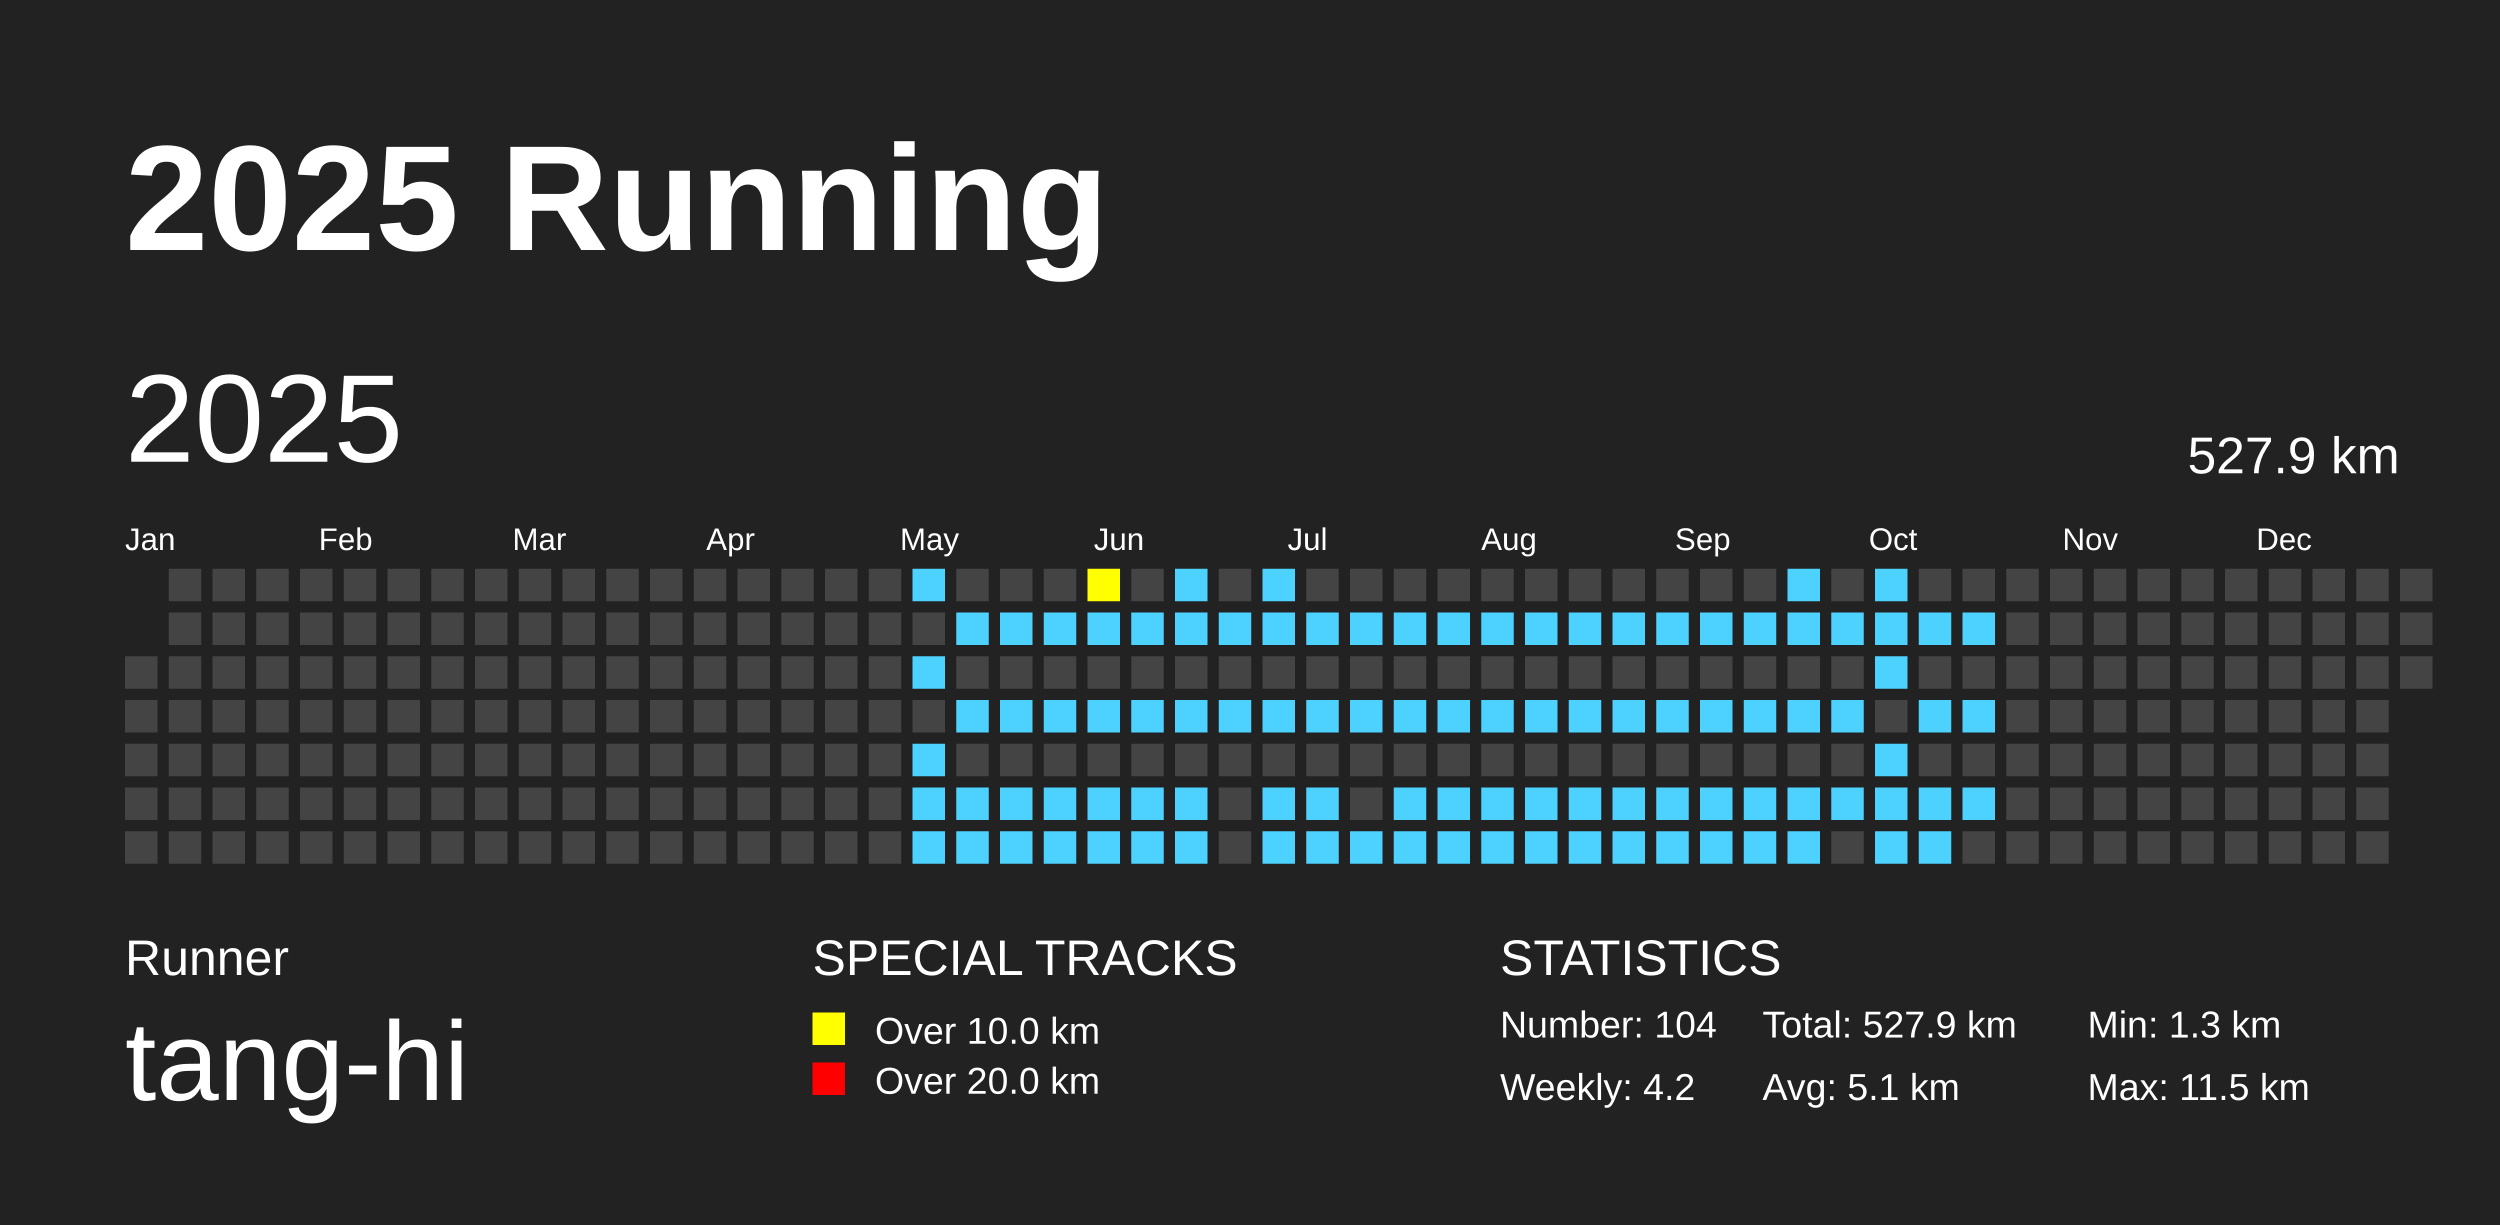
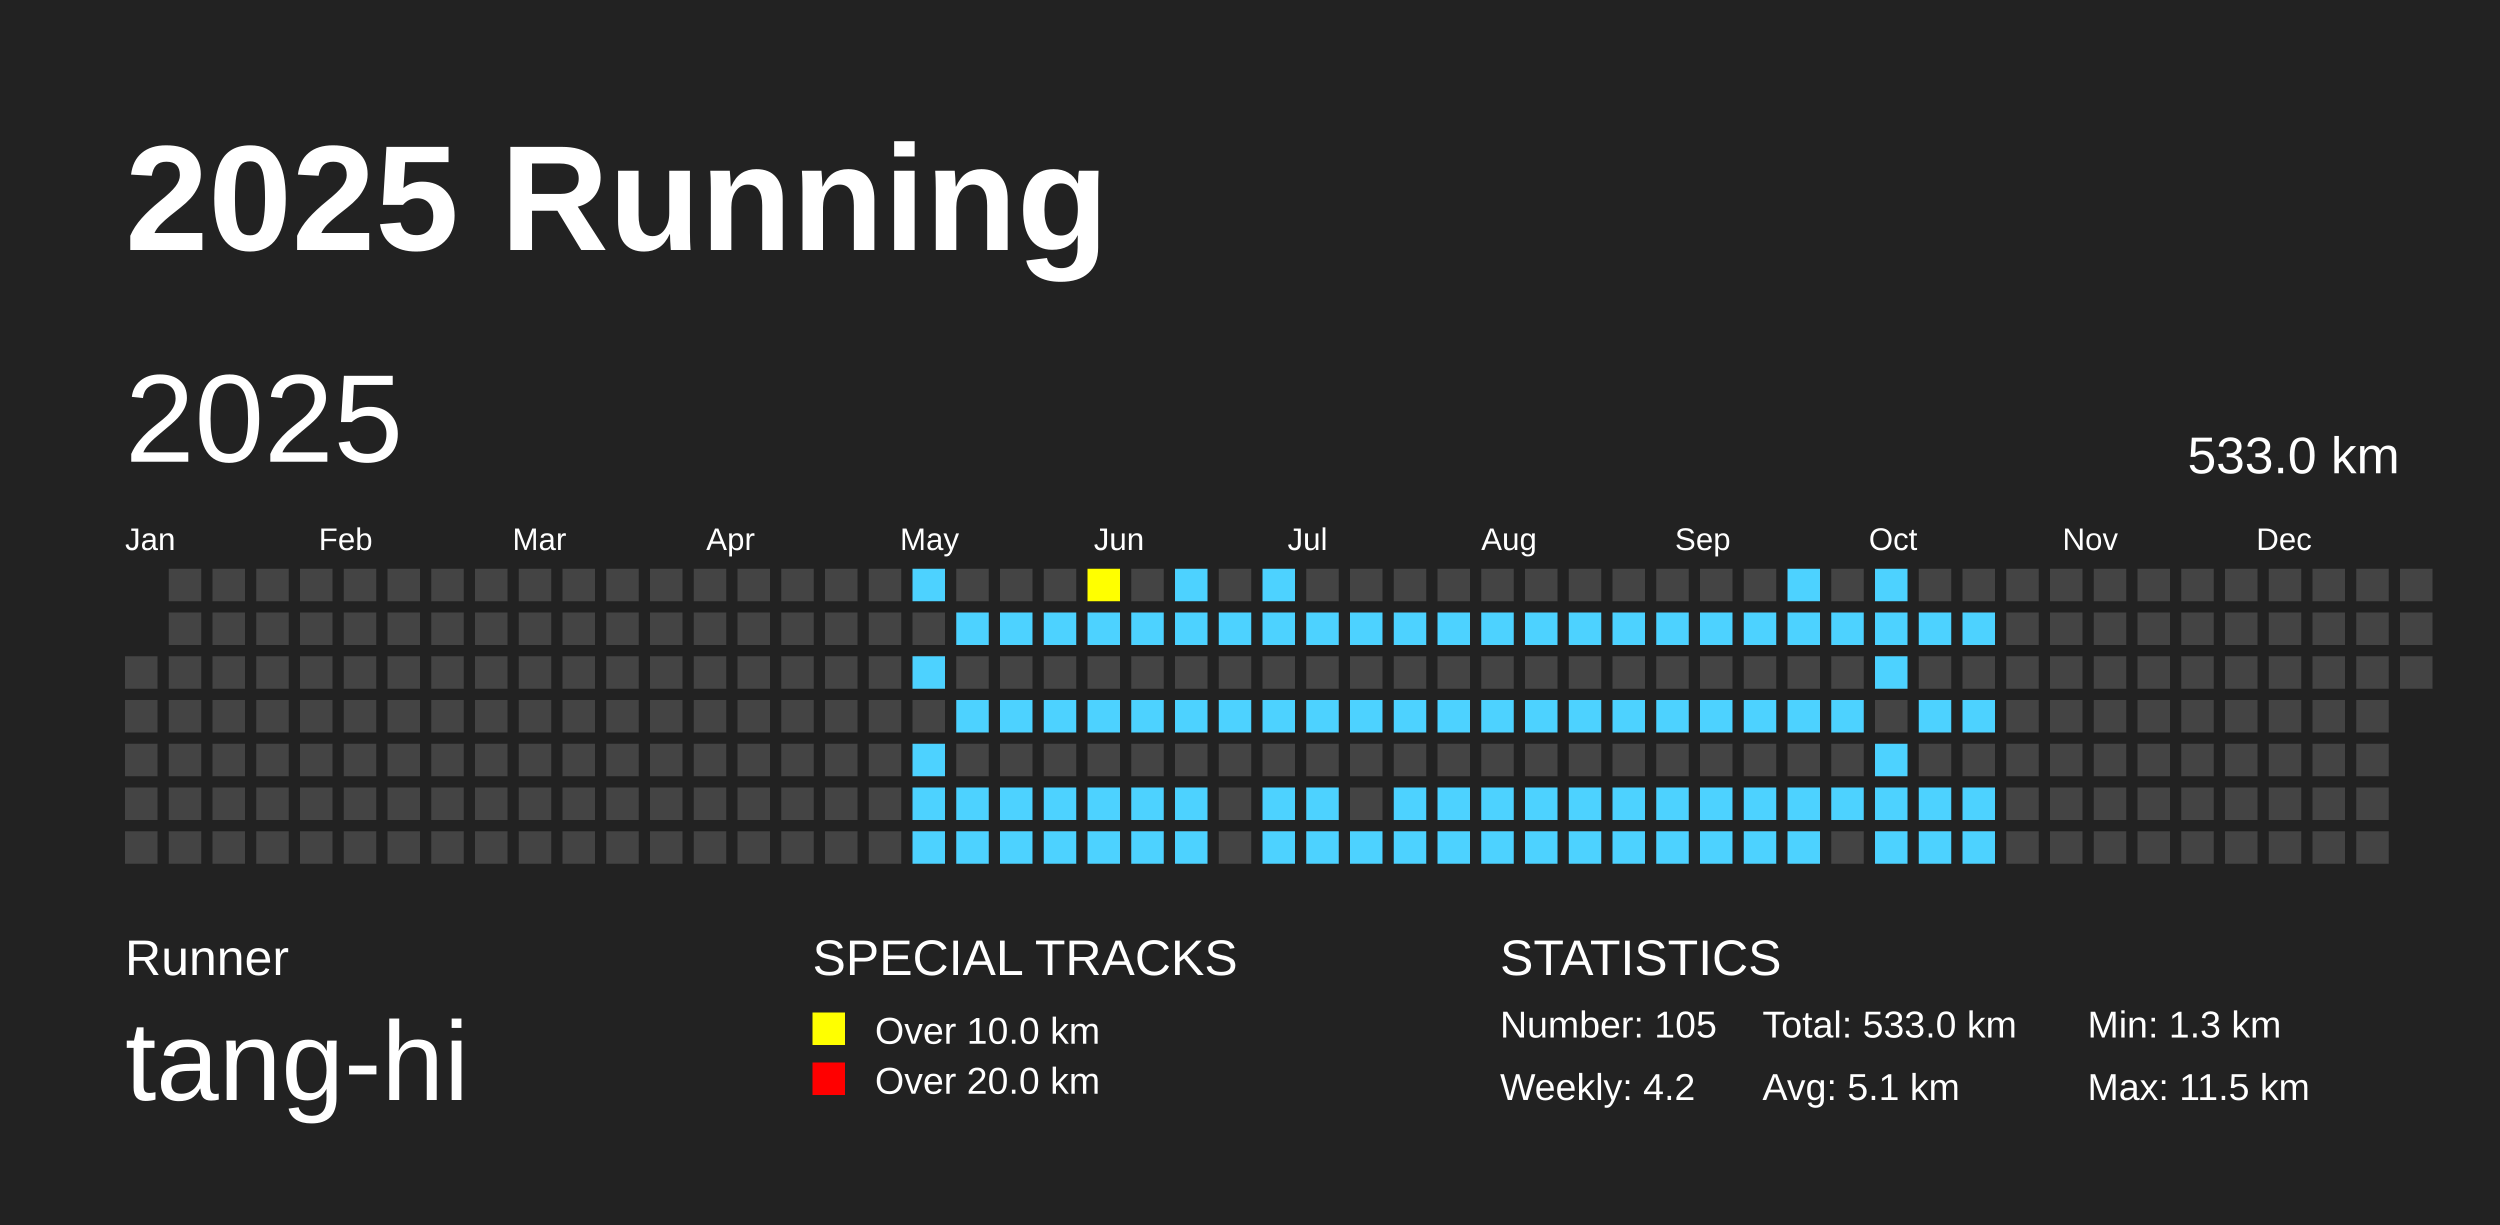
<svg xmlns="http://www.w3.org/2000/svg" baseProfile="full" height="98mm" version="1.1" viewBox="0,0,200,98" width="200mm">
  <defs />
  <rect fill="#222222" height="98" width="200" x="0" y="0" />
  <text fill="#FFFFFF" style="font-size:12px; font-family:Arial; font-weight:bold;" x="10" y="20">2025 Running</text>
  <text fill="#FFFFFF" style="font-size:4px; font-family:Arial" x="10" y="78">Runner</text>
  <text fill="#FFFFFF" style="font-size:9px; font-family:Arial" x="10" y="88">tang-hi</text>
  <text fill="#FFFFFF" style="font-size:4px; font-family:Arial" x="65" y="78">SPECIAL TRACKS</text>
  <rect fill="yellow" height="2.6" width="2.6" x="65" y="81" />
  <text fill="#FFFFFF" style="font-size:3px; font-family:Arial" x="70" y="83.5">Over 10.0 km</text>
  <rect fill="red" height="2.6" width="2.6" x="65" y="85" />
  <text fill="#FFFFFF" style="font-size:3px; font-family:Arial" x="70" y="87.5">Over 20.0 km</text>
  <text fill="#FFFFFF" style="font-size:4px; font-family:Arial" x="120" y="78">STATISTICS</text>
-   <text fill="#FFFFFF" style="font-size:3px; font-family:Arial" x="120" y="83">Number: 104</text>
+   <text fill="#FFFFFF" style="font-size:3px; font-family:Arial" x="120" y="83">Number: 105</text>
  <text fill="#FFFFFF" style="font-size:3px; font-family:Arial" x="120" y="88">Weekly: 4.2</text>
-   <text fill="#FFFFFF" style="font-size:3px; font-family:Arial" x="141" y="83">Total: 527.9 km</text>
+   <text fill="#FFFFFF" style="font-size:3px; font-family:Arial" x="141" y="83">Total: 533.0 km</text>
  <text fill="#FFFFFF" style="font-size:3px; font-family:Arial" x="141" y="88">Avg: 5.1 km</text>
  <text fill="#FFFFFF" style="font-size:3px; font-family:Arial" x="167" y="83">Min: 1.3 km</text>
  <text fill="#FFFFFF" style="font-size:3px; font-family:Arial" x="167" y="88">Max: 11.5 km</text>
  <text dominant-baseline="hanging" fill="#FFFFFF" style="font-size:10.0px; font-family:Arial;" x="10" y="30">2025</text>
-   <text dominant-baseline="hanging" fill="#FFFFFF" style="font-size:4.125px; font-family:Arial;" x="175" y="35">527.9 km</text>
+   <text dominant-baseline="hanging" fill="#FFFFFF" style="font-size:4.125px; font-family:Arial;" x="175" y="35">533.0 km</text>
  <text fill="#FFFFFF" style="font-size:2.5px; font-family:Arial" x="10.0" y="44">Jan</text>
  <text fill="#FFFFFF" style="font-size:2.5px; font-family:Arial" x="25.5" y="44">Feb</text>
  <text fill="#FFFFFF" style="font-size:2.5px; font-family:Arial" x="41.0" y="44">Mar</text>
  <text fill="#FFFFFF" style="font-size:2.5px; font-family:Arial" x="56.5" y="44">Apr</text>
  <text fill="#FFFFFF" style="font-size:2.5px; font-family:Arial" x="72.0" y="44">May</text>
  <text fill="#FFFFFF" style="font-size:2.5px; font-family:Arial" x="87.5" y="44">Jun</text>
  <text fill="#FFFFFF" style="font-size:2.5px; font-family:Arial" x="103.0" y="44">Jul</text>
  <text fill="#FFFFFF" style="font-size:2.5px; font-family:Arial" x="118.5" y="44">Aug</text>
  <text fill="#FFFFFF" style="font-size:2.5px; font-family:Arial" x="134.0" y="44">Sep</text>
  <text fill="#FFFFFF" style="font-size:2.5px; font-family:Arial" x="149.5" y="44">Oct</text>
  <text fill="#FFFFFF" style="font-size:2.5px; font-family:Arial" x="165.0" y="44">Nov</text>
  <text fill="#FFFFFF" style="font-size:2.5px; font-family:Arial" x="180.5" y="44">Dec</text>
  <rect fill="#444444" height="2.6" width="2.6" x="10.0" y="52.5" />
  <rect fill="#444444" height="2.6" width="2.6" x="10.0" y="56.0" />
  <rect fill="#444444" height="2.6" width="2.6" x="10.0" y="59.5" />
  <rect fill="#444444" height="2.6" width="2.6" x="10.0" y="63.0" />
  <rect fill="#444444" height="2.6" width="2.6" x="10.0" y="66.5" />
  <rect fill="#444444" height="2.6" width="2.6" x="13.5" y="45.5" />
  <rect fill="#444444" height="2.6" width="2.6" x="13.5" y="49.0" />
  <rect fill="#444444" height="2.6" width="2.6" x="13.5" y="52.5" />
  <rect fill="#444444" height="2.6" width="2.6" x="13.5" y="56.0" />
  <rect fill="#444444" height="2.6" width="2.6" x="13.5" y="59.5" />
  <rect fill="#444444" height="2.6" width="2.6" x="13.5" y="63.0" />
  <rect fill="#444444" height="2.6" width="2.6" x="13.5" y="66.5" />
  <rect fill="#444444" height="2.6" width="2.6" x="17.0" y="45.5" />
  <rect fill="#444444" height="2.6" width="2.6" x="17.0" y="49.0" />
  <rect fill="#444444" height="2.6" width="2.6" x="17.0" y="52.5" />
  <rect fill="#444444" height="2.6" width="2.6" x="17.0" y="56.0" />
  <rect fill="#444444" height="2.6" width="2.6" x="17.0" y="59.5" />
  <rect fill="#444444" height="2.6" width="2.6" x="17.0" y="63.0" />
  <rect fill="#444444" height="2.6" width="2.6" x="17.0" y="66.5" />
  <rect fill="#444444" height="2.6" width="2.6" x="20.5" y="45.5" />
  <rect fill="#444444" height="2.6" width="2.6" x="20.5" y="49.0" />
  <rect fill="#444444" height="2.6" width="2.6" x="20.5" y="52.5" />
  <rect fill="#444444" height="2.6" width="2.6" x="20.5" y="56.0" />
  <rect fill="#444444" height="2.6" width="2.6" x="20.5" y="59.5" />
  <rect fill="#444444" height="2.6" width="2.6" x="20.5" y="63.0" />
  <rect fill="#444444" height="2.6" width="2.6" x="20.5" y="66.5" />
  <rect fill="#444444" height="2.6" width="2.6" x="24.0" y="45.5" />
  <rect fill="#444444" height="2.6" width="2.6" x="24.0" y="49.0" />
  <rect fill="#444444" height="2.6" width="2.6" x="24.0" y="52.5" />
  <rect fill="#444444" height="2.6" width="2.6" x="24.0" y="56.0" />
  <rect fill="#444444" height="2.6" width="2.6" x="24.0" y="59.5" />
  <rect fill="#444444" height="2.6" width="2.6" x="24.0" y="63.0" />
  <rect fill="#444444" height="2.6" width="2.6" x="24.0" y="66.5" />
  <rect fill="#444444" height="2.6" width="2.6" x="27.5" y="45.5" />
  <rect fill="#444444" height="2.6" width="2.6" x="27.5" y="49.0" />
  <rect fill="#444444" height="2.6" width="2.6" x="27.5" y="52.5" />
  <rect fill="#444444" height="2.6" width="2.6" x="27.5" y="56.0" />
  <rect fill="#444444" height="2.6" width="2.6" x="27.5" y="59.5" />
  <rect fill="#444444" height="2.6" width="2.6" x="27.5" y="63.0" />
  <rect fill="#444444" height="2.6" width="2.6" x="27.5" y="66.5" />
  <rect fill="#444444" height="2.6" width="2.6" x="31.0" y="45.5" />
  <rect fill="#444444" height="2.6" width="2.6" x="31.0" y="49.0" />
  <rect fill="#444444" height="2.6" width="2.6" x="31.0" y="52.5" />
  <rect fill="#444444" height="2.6" width="2.6" x="31.0" y="56.0" />
  <rect fill="#444444" height="2.6" width="2.6" x="31.0" y="59.5" />
  <rect fill="#444444" height="2.6" width="2.6" x="31.0" y="63.0" />
  <rect fill="#444444" height="2.6" width="2.6" x="31.0" y="66.5" />
  <rect fill="#444444" height="2.6" width="2.6" x="34.5" y="45.5" />
  <rect fill="#444444" height="2.6" width="2.6" x="34.5" y="49.0" />
  <rect fill="#444444" height="2.6" width="2.6" x="34.5" y="52.5" />
  <rect fill="#444444" height="2.6" width="2.6" x="34.5" y="56.0" />
  <rect fill="#444444" height="2.6" width="2.6" x="34.5" y="59.5" />
  <rect fill="#444444" height="2.6" width="2.6" x="34.5" y="63.0" />
  <rect fill="#444444" height="2.6" width="2.6" x="34.5" y="66.5" />
  <rect fill="#444444" height="2.6" width="2.6" x="38.0" y="45.5" />
  <rect fill="#444444" height="2.6" width="2.6" x="38.0" y="49.0" />
  <rect fill="#444444" height="2.6" width="2.6" x="38.0" y="52.5" />
  <rect fill="#444444" height="2.6" width="2.6" x="38.0" y="56.0" />
  <rect fill="#444444" height="2.6" width="2.6" x="38.0" y="59.5" />
  <rect fill="#444444" height="2.6" width="2.6" x="38.0" y="63.0" />
  <rect fill="#444444" height="2.6" width="2.6" x="38.0" y="66.5" />
  <rect fill="#444444" height="2.6" width="2.6" x="41.5" y="45.5" />
  <rect fill="#444444" height="2.6" width="2.6" x="41.5" y="49.0" />
  <rect fill="#444444" height="2.6" width="2.6" x="41.5" y="52.5" />
  <rect fill="#444444" height="2.6" width="2.6" x="41.5" y="56.0" />
  <rect fill="#444444" height="2.6" width="2.6" x="41.5" y="59.5" />
  <rect fill="#444444" height="2.6" width="2.6" x="41.5" y="63.0" />
  <rect fill="#444444" height="2.6" width="2.6" x="41.5" y="66.5" />
  <rect fill="#444444" height="2.6" width="2.6" x="45.0" y="45.5" />
  <rect fill="#444444" height="2.6" width="2.6" x="45.0" y="49.0" />
  <rect fill="#444444" height="2.6" width="2.6" x="45.0" y="52.5" />
  <rect fill="#444444" height="2.6" width="2.6" x="45.0" y="56.0" />
  <rect fill="#444444" height="2.6" width="2.6" x="45.0" y="59.5" />
  <rect fill="#444444" height="2.6" width="2.6" x="45.0" y="63.0" />
  <rect fill="#444444" height="2.6" width="2.6" x="45.0" y="66.5" />
  <rect fill="#444444" height="2.6" width="2.6" x="48.5" y="45.5" />
  <rect fill="#444444" height="2.6" width="2.6" x="48.5" y="49.0" />
  <rect fill="#444444" height="2.6" width="2.6" x="48.5" y="52.5" />
  <rect fill="#444444" height="2.6" width="2.6" x="48.5" y="56.0" />
  <rect fill="#444444" height="2.6" width="2.6" x="48.5" y="59.5" />
  <rect fill="#444444" height="2.6" width="2.6" x="48.5" y="63.0" />
  <rect fill="#444444" height="2.6" width="2.6" x="48.5" y="66.5" />
  <rect fill="#444444" height="2.6" width="2.6" x="52.0" y="45.5" />
  <rect fill="#444444" height="2.6" width="2.6" x="52.0" y="49.0" />
  <rect fill="#444444" height="2.6" width="2.6" x="52.0" y="52.5" />
  <rect fill="#444444" height="2.6" width="2.6" x="52.0" y="56.0" />
  <rect fill="#444444" height="2.6" width="2.6" x="52.0" y="59.5" />
  <rect fill="#444444" height="2.6" width="2.6" x="52.0" y="63.0" />
  <rect fill="#444444" height="2.6" width="2.6" x="52.0" y="66.5" />
  <rect fill="#444444" height="2.6" width="2.6" x="55.5" y="45.5" />
  <rect fill="#444444" height="2.6" width="2.6" x="55.5" y="49.0" />
  <rect fill="#444444" height="2.6" width="2.6" x="55.5" y="52.5" />
  <rect fill="#444444" height="2.6" width="2.6" x="55.5" y="56.0" />
  <rect fill="#444444" height="2.6" width="2.6" x="55.5" y="59.5" />
  <rect fill="#444444" height="2.6" width="2.6" x="55.5" y="63.0" />
  <rect fill="#444444" height="2.6" width="2.6" x="55.5" y="66.5" />
  <rect fill="#444444" height="2.6" width="2.6" x="59.0" y="45.5" />
  <rect fill="#444444" height="2.6" width="2.6" x="59.0" y="49.0" />
  <rect fill="#444444" height="2.6" width="2.6" x="59.0" y="52.5" />
  <rect fill="#444444" height="2.6" width="2.6" x="59.0" y="56.0" />
  <rect fill="#444444" height="2.6" width="2.6" x="59.0" y="59.5" />
  <rect fill="#444444" height="2.6" width="2.6" x="59.0" y="63.0" />
  <rect fill="#444444" height="2.6" width="2.6" x="59.0" y="66.5" />
  <rect fill="#444444" height="2.6" width="2.6" x="62.5" y="45.5" />
  <rect fill="#444444" height="2.6" width="2.6" x="62.5" y="49.0" />
  <rect fill="#444444" height="2.6" width="2.6" x="62.5" y="52.5" />
  <rect fill="#444444" height="2.6" width="2.6" x="62.5" y="56.0" />
  <rect fill="#444444" height="2.6" width="2.6" x="62.5" y="59.5" />
  <rect fill="#444444" height="2.6" width="2.6" x="62.5" y="63.0" />
  <rect fill="#444444" height="2.6" width="2.6" x="62.5" y="66.5" />
  <rect fill="#444444" height="2.6" width="2.6" x="66.0" y="45.5" />
  <rect fill="#444444" height="2.6" width="2.6" x="66.0" y="49.0" />
  <rect fill="#444444" height="2.6" width="2.6" x="66.0" y="52.5" />
  <rect fill="#444444" height="2.6" width="2.6" x="66.0" y="56.0" />
  <rect fill="#444444" height="2.6" width="2.6" x="66.0" y="59.5" />
  <rect fill="#444444" height="2.6" width="2.6" x="66.0" y="63.0" />
  <rect fill="#444444" height="2.6" width="2.6" x="66.0" y="66.5" />
  <rect fill="#444444" height="2.6" width="2.6" x="69.5" y="45.5" />
  <rect fill="#444444" height="2.6" width="2.6" x="69.5" y="49.0" />
  <rect fill="#444444" height="2.6" width="2.6" x="69.5" y="52.5" />
  <rect fill="#444444" height="2.6" width="2.6" x="69.5" y="56.0" />
  <rect fill="#444444" height="2.6" width="2.6" x="69.5" y="59.5" />
  <rect fill="#444444" height="2.6" width="2.6" x="69.5" y="63.0" />
  <rect fill="#444444" height="2.6" width="2.6" x="69.5" y="66.5" />
  <rect fill="#4DD2FF" height="2.6" width="2.6" x="73.0" y="45.5" />
  <rect fill="#444444" height="2.6" width="2.6" x="73.0" y="49.0" />
  <rect fill="#4DD2FF" height="2.6" width="2.6" x="73.0" y="52.5" />
  <rect fill="#444444" height="2.6" width="2.6" x="73.0" y="56.0" />
  <rect fill="#4DD2FF" height="2.6" width="2.6" x="73.0" y="59.5" />
  <rect fill="#4DD2FF" height="2.6" width="2.6" x="73.0" y="63.0" />
  <rect fill="#4DD2FF" height="2.6" width="2.6" x="73.0" y="66.5" />
  <rect fill="#444444" height="2.6" width="2.6" x="76.5" y="45.5" />
  <rect fill="#4DD2FF" height="2.6" width="2.6" x="76.5" y="49.0" />
  <rect fill="#444444" height="2.6" width="2.6" x="76.5" y="52.5" />
  <rect fill="#4DD2FF" height="2.6" width="2.6" x="76.5" y="56.0" />
  <rect fill="#444444" height="2.6" width="2.6" x="76.5" y="59.5" />
  <rect fill="#4DD2FF" height="2.6" width="2.6" x="76.5" y="63.0" />
  <rect fill="#4DD2FF" height="2.6" width="2.6" x="76.5" y="66.5" />
  <rect fill="#444444" height="2.6" width="2.6" x="80.0" y="45.5" />
  <rect fill="#4DD2FF" height="2.6" width="2.6" x="80.0" y="49.0" />
  <rect fill="#444444" height="2.6" width="2.6" x="80.0" y="52.5" />
  <rect fill="#4DD2FF" height="2.6" width="2.6" x="80.0" y="56.0" />
  <rect fill="#444444" height="2.6" width="2.6" x="80.0" y="59.5" />
  <rect fill="#4DD2FF" height="2.6" width="2.6" x="80.0" y="63.0" />
  <rect fill="#4DD2FF" height="2.6" width="2.6" x="80.0" y="66.5" />
  <rect fill="#444444" height="2.6" width="2.6" x="83.5" y="45.5" />
  <rect fill="#4DD2FF" height="2.6" width="2.6" x="83.5" y="49.0" />
  <rect fill="#444444" height="2.6" width="2.6" x="83.5" y="52.5" />
  <rect fill="#4DD2FF" height="2.6" width="2.6" x="83.5" y="56.0" />
  <rect fill="#444444" height="2.6" width="2.6" x="83.5" y="59.5" />
  <rect fill="#4DD2FF" height="2.6" width="2.6" x="83.5" y="63.0" />
  <rect fill="#4DD2FF" height="2.6" width="2.6" x="83.5" y="66.5" />
  <rect fill="yellow" height="2.6" width="2.6" x="87.0" y="45.5" />
  <rect fill="#4DD2FF" height="2.6" width="2.6" x="87.0" y="49.0" />
  <rect fill="#444444" height="2.6" width="2.6" x="87.0" y="52.5" />
  <rect fill="#4DD2FF" height="2.6" width="2.6" x="87.0" y="56.0" />
  <rect fill="#444444" height="2.6" width="2.6" x="87.0" y="59.5" />
  <rect fill="#4DD2FF" height="2.6" width="2.6" x="87.0" y="63.0" />
  <rect fill="#4DD2FF" height="2.6" width="2.6" x="87.0" y="66.5" />
  <rect fill="#444444" height="2.6" width="2.6" x="90.5" y="45.5" />
  <rect fill="#4DD2FF" height="2.6" width="2.6" x="90.5" y="49.0" />
  <rect fill="#444444" height="2.6" width="2.6" x="90.5" y="52.5" />
  <rect fill="#4DD2FF" height="2.6" width="2.6" x="90.5" y="56.0" />
  <rect fill="#444444" height="2.6" width="2.6" x="90.5" y="59.5" />
  <rect fill="#4DD2FF" height="2.6" width="2.6" x="90.5" y="63.0" />
  <rect fill="#4DD2FF" height="2.6" width="2.6" x="90.5" y="66.5" />
  <rect fill="#4DD2FF" height="2.6" width="2.6" x="94.0" y="45.5" />
  <rect fill="#4DD2FF" height="2.6" width="2.6" x="94.0" y="49.0" />
  <rect fill="#444444" height="2.6" width="2.6" x="94.0" y="52.5" />
  <rect fill="#4DD2FF" height="2.6" width="2.6" x="94.0" y="56.0" />
  <rect fill="#444444" height="2.6" width="2.6" x="94.0" y="59.5" />
  <rect fill="#4DD2FF" height="2.6" width="2.6" x="94.0" y="63.0" />
  <rect fill="#4DD2FF" height="2.6" width="2.6" x="94.0" y="66.5" />
  <rect fill="#444444" height="2.6" width="2.6" x="97.5" y="45.5" />
  <rect fill="#4DD2FF" height="2.6" width="2.6" x="97.5" y="49.0" />
  <rect fill="#444444" height="2.6" width="2.6" x="97.5" y="52.5" />
  <rect fill="#4DD2FF" height="2.6" width="2.6" x="97.5" y="56.0" />
  <rect fill="#444444" height="2.6" width="2.6" x="97.5" y="59.5" />
  <rect fill="#444444" height="2.6" width="2.6" x="97.5" y="63.0" />
  <rect fill="#444444" height="2.6" width="2.6" x="97.5" y="66.5" />
  <rect fill="#4DD2FF" height="2.6" width="2.6" x="101.0" y="45.5" />
  <rect fill="#4DD2FF" height="2.6" width="2.6" x="101.0" y="49.0" />
  <rect fill="#444444" height="2.6" width="2.6" x="101.0" y="52.5" />
  <rect fill="#4DD2FF" height="2.6" width="2.6" x="101.0" y="56.0" />
  <rect fill="#444444" height="2.6" width="2.6" x="101.0" y="59.5" />
  <rect fill="#4DD2FF" height="2.6" width="2.6" x="101.0" y="63.0" />
  <rect fill="#4DD2FF" height="2.6" width="2.6" x="101.0" y="66.5" />
  <rect fill="#444444" height="2.6" width="2.6" x="104.5" y="45.5" />
  <rect fill="#4DD2FF" height="2.6" width="2.6" x="104.5" y="49.0" />
  <rect fill="#444444" height="2.6" width="2.6" x="104.5" y="52.5" />
  <rect fill="#4DD2FF" height="2.6" width="2.6" x="104.5" y="56.0" />
  <rect fill="#444444" height="2.6" width="2.6" x="104.5" y="59.5" />
  <rect fill="#4DD2FF" height="2.6" width="2.6" x="104.5" y="63.0" />
  <rect fill="#4DD2FF" height="2.6" width="2.6" x="104.5" y="66.5" />
  <rect fill="#444444" height="2.6" width="2.6" x="108.0" y="45.5" />
  <rect fill="#4DD2FF" height="2.6" width="2.6" x="108.0" y="49.0" />
  <rect fill="#444444" height="2.6" width="2.6" x="108.0" y="52.5" />
  <rect fill="#4DD2FF" height="2.6" width="2.6" x="108.0" y="56.0" />
  <rect fill="#444444" height="2.6" width="2.6" x="108.0" y="59.5" />
  <rect fill="#444444" height="2.6" width="2.6" x="108.0" y="63.0" />
  <rect fill="#4DD2FF" height="2.6" width="2.6" x="108.0" y="66.5" />
  <rect fill="#444444" height="2.6" width="2.6" x="111.5" y="45.5" />
  <rect fill="#4DD2FF" height="2.6" width="2.6" x="111.5" y="49.0" />
  <rect fill="#444444" height="2.6" width="2.6" x="111.5" y="52.5" />
  <rect fill="#4DD2FF" height="2.6" width="2.6" x="111.5" y="56.0" />
  <rect fill="#444444" height="2.6" width="2.6" x="111.5" y="59.5" />
  <rect fill="#4DD2FF" height="2.6" width="2.6" x="111.5" y="63.0" />
  <rect fill="#4DD2FF" height="2.6" width="2.6" x="111.5" y="66.5" />
  <rect fill="#444444" height="2.6" width="2.6" x="115.0" y="45.5" />
  <rect fill="#4DD2FF" height="2.6" width="2.6" x="115.0" y="49.0" />
  <rect fill="#444444" height="2.6" width="2.6" x="115.0" y="52.5" />
  <rect fill="#4DD2FF" height="2.6" width="2.6" x="115.0" y="56.0" />
  <rect fill="#444444" height="2.6" width="2.6" x="115.0" y="59.5" />
  <rect fill="#4DD2FF" height="2.6" width="2.6" x="115.0" y="63.0" />
  <rect fill="#4DD2FF" height="2.6" width="2.6" x="115.0" y="66.5" />
  <rect fill="#444444" height="2.6" width="2.6" x="118.5" y="45.5" />
  <rect fill="#4DD2FF" height="2.6" width="2.6" x="118.5" y="49.0" />
  <rect fill="#444444" height="2.6" width="2.6" x="118.5" y="52.5" />
  <rect fill="#4DD2FF" height="2.6" width="2.6" x="118.5" y="56.0" />
  <rect fill="#444444" height="2.6" width="2.6" x="118.5" y="59.5" />
  <rect fill="#4DD2FF" height="2.6" width="2.6" x="118.5" y="63.0" />
  <rect fill="#4DD2FF" height="2.6" width="2.6" x="118.5" y="66.5" />
  <rect fill="#444444" height="2.6" width="2.6" x="122.0" y="45.5" />
  <rect fill="#4DD2FF" height="2.6" width="2.6" x="122.0" y="49.0" />
  <rect fill="#444444" height="2.6" width="2.6" x="122.0" y="52.5" />
  <rect fill="#4DD2FF" height="2.6" width="2.6" x="122.0" y="56.0" />
  <rect fill="#444444" height="2.6" width="2.6" x="122.0" y="59.5" />
  <rect fill="#4DD2FF" height="2.6" width="2.6" x="122.0" y="63.0" />
  <rect fill="#4DD2FF" height="2.6" width="2.6" x="122.0" y="66.5" />
  <rect fill="#444444" height="2.6" width="2.6" x="125.5" y="45.5" />
  <rect fill="#4DD2FF" height="2.6" width="2.6" x="125.5" y="49.0" />
  <rect fill="#444444" height="2.6" width="2.6" x="125.5" y="52.5" />
  <rect fill="#4DD2FF" height="2.6" width="2.6" x="125.5" y="56.0" />
  <rect fill="#444444" height="2.6" width="2.6" x="125.5" y="59.5" />
  <rect fill="#4DD2FF" height="2.6" width="2.6" x="125.5" y="63.0" />
  <rect fill="#4DD2FF" height="2.6" width="2.6" x="125.5" y="66.5" />
  <rect fill="#444444" height="2.6" width="2.6" x="129.0" y="45.5" />
  <rect fill="#4DD2FF" height="2.6" width="2.6" x="129.0" y="49.0" />
  <rect fill="#444444" height="2.6" width="2.6" x="129.0" y="52.5" />
  <rect fill="#4DD2FF" height="2.6" width="2.6" x="129.0" y="56.0" />
  <rect fill="#444444" height="2.6" width="2.6" x="129.0" y="59.5" />
  <rect fill="#4DD2FF" height="2.6" width="2.6" x="129.0" y="63.0" />
  <rect fill="#4DD2FF" height="2.6" width="2.6" x="129.0" y="66.5" />
  <rect fill="#444444" height="2.6" width="2.6" x="132.5" y="45.5" />
  <rect fill="#4DD2FF" height="2.6" width="2.6" x="132.5" y="49.0" />
  <rect fill="#444444" height="2.6" width="2.6" x="132.5" y="52.5" />
  <rect fill="#4DD2FF" height="2.6" width="2.6" x="132.5" y="56.0" />
  <rect fill="#444444" height="2.6" width="2.6" x="132.5" y="59.5" />
  <rect fill="#4DD2FF" height="2.6" width="2.6" x="132.5" y="63.0" />
  <rect fill="#4DD2FF" height="2.6" width="2.6" x="132.5" y="66.5" />
  <rect fill="#444444" height="2.6" width="2.6" x="136.0" y="45.5" />
  <rect fill="#4DD2FF" height="2.6" width="2.6" x="136.0" y="49.0" />
  <rect fill="#444444" height="2.6" width="2.6" x="136.0" y="52.5" />
  <rect fill="#4DD2FF" height="2.6" width="2.6" x="136.0" y="56.0" />
  <rect fill="#444444" height="2.6" width="2.6" x="136.0" y="59.5" />
  <rect fill="#4DD2FF" height="2.6" width="2.6" x="136.0" y="63.0" />
  <rect fill="#4DD2FF" height="2.6" width="2.6" x="136.0" y="66.5" />
  <rect fill="#444444" height="2.6" width="2.6" x="139.5" y="45.5" />
  <rect fill="#4DD2FF" height="2.6" width="2.6" x="139.5" y="49.0" />
  <rect fill="#444444" height="2.6" width="2.6" x="139.5" y="52.5" />
  <rect fill="#4DD2FF" height="2.6" width="2.6" x="139.5" y="56.0" />
  <rect fill="#444444" height="2.6" width="2.6" x="139.5" y="59.5" />
  <rect fill="#4DD2FF" height="2.6" width="2.6" x="139.5" y="63.0" />
  <rect fill="#4DD2FF" height="2.6" width="2.6" x="139.5" y="66.5" />
  <rect fill="#4DD2FF" height="2.6" width="2.6" x="143.0" y="45.5" />
  <rect fill="#4DD2FF" height="2.6" width="2.6" x="143.0" y="49.0" />
  <rect fill="#444444" height="2.6" width="2.6" x="143.0" y="52.5" />
  <rect fill="#4DD2FF" height="2.6" width="2.6" x="143.0" y="56.0" />
  <rect fill="#444444" height="2.6" width="2.6" x="143.0" y="59.5" />
  <rect fill="#4DD2FF" height="2.6" width="2.6" x="143.0" y="63.0" />
  <rect fill="#4DD2FF" height="2.6" width="2.6" x="143.0" y="66.5" />
  <rect fill="#444444" height="2.6" width="2.6" x="146.5" y="45.5" />
  <rect fill="#4DD2FF" height="2.6" width="2.6" x="146.5" y="49.0" />
  <rect fill="#444444" height="2.6" width="2.6" x="146.5" y="52.5" />
  <rect fill="#4DD2FF" height="2.6" width="2.6" x="146.5" y="56.0" />
  <rect fill="#444444" height="2.6" width="2.6" x="146.5" y="59.5" />
  <rect fill="#4DD2FF" height="2.6" width="2.6" x="146.5" y="63.0" />
  <rect fill="#444444" height="2.6" width="2.6" x="146.5" y="66.5" />
  <rect fill="#4DD2FF" height="2.6" width="2.6" x="150.0" y="45.5" />
  <rect fill="#4DD2FF" height="2.6" width="2.6" x="150.0" y="49.0" />
  <rect fill="#4DD2FF" height="2.6" width="2.6" x="150.0" y="52.5" />
  <rect fill="#444444" height="2.6" width="2.6" x="150.0" y="56.0" />
  <rect fill="#4DD2FF" height="2.6" width="2.6" x="150.0" y="59.5" />
  <rect fill="#4DD2FF" height="2.6" width="2.6" x="150.0" y="63.0" />
  <rect fill="#4DD2FF" height="2.6" width="2.6" x="150.0" y="66.5" />
  <rect fill="#444444" height="2.6" width="2.6" x="153.5" y="45.5" />
  <rect fill="#4DD2FF" height="2.6" width="2.6" x="153.5" y="49.0" />
  <rect fill="#444444" height="2.6" width="2.6" x="153.5" y="52.5" />
  <rect fill="#4DD2FF" height="2.6" width="2.6" x="153.5" y="56.0" />
  <rect fill="#444444" height="2.6" width="2.6" x="153.5" y="59.5" />
  <rect fill="#4DD2FF" height="2.6" width="2.6" x="153.5" y="63.0" />
  <rect fill="#4DD2FF" height="2.6" width="2.6" x="153.5" y="66.5" />
  <rect fill="#444444" height="2.6" width="2.6" x="157.0" y="45.5" />
  <rect fill="#4DD2FF" height="2.6" width="2.6" x="157.0" y="49.0" />
  <rect fill="#444444" height="2.6" width="2.6" x="157.0" y="52.5" />
  <rect fill="#4DD2FF" height="2.6" width="2.6" x="157.0" y="56.0" />
  <rect fill="#444444" height="2.6" width="2.6" x="157.0" y="59.5" />
  <rect fill="#4DD2FF" height="2.6" width="2.6" x="157.0" y="63.0" />
-   <rect fill="#444444" height="2.6" width="2.6" x="157.0" y="66.5" />
+   <rect fill="#4DD2FF" height="2.6" width="2.6" x="157.0" y="66.5" />
  <rect fill="#444444" height="2.6" width="2.6" x="160.5" y="45.5" />
  <rect fill="#444444" height="2.6" width="2.6" x="160.5" y="49.0" />
  <rect fill="#444444" height="2.6" width="2.6" x="160.5" y="52.5" />
  <rect fill="#444444" height="2.6" width="2.6" x="160.5" y="56.0" />
  <rect fill="#444444" height="2.6" width="2.6" x="160.5" y="59.5" />
  <rect fill="#444444" height="2.6" width="2.6" x="160.5" y="63.0" />
  <rect fill="#444444" height="2.6" width="2.6" x="160.5" y="66.5" />
  <rect fill="#444444" height="2.6" width="2.6" x="164.0" y="45.5" />
  <rect fill="#444444" height="2.6" width="2.6" x="164.0" y="49.0" />
  <rect fill="#444444" height="2.6" width="2.6" x="164.0" y="52.5" />
  <rect fill="#444444" height="2.6" width="2.6" x="164.0" y="56.0" />
  <rect fill="#444444" height="2.6" width="2.6" x="164.0" y="59.5" />
  <rect fill="#444444" height="2.6" width="2.6" x="164.0" y="63.0" />
  <rect fill="#444444" height="2.6" width="2.6" x="164.0" y="66.5" />
  <rect fill="#444444" height="2.6" width="2.6" x="167.5" y="45.5" />
  <rect fill="#444444" height="2.6" width="2.6" x="167.5" y="49.0" />
  <rect fill="#444444" height="2.6" width="2.6" x="167.5" y="52.5" />
  <rect fill="#444444" height="2.6" width="2.6" x="167.5" y="56.0" />
  <rect fill="#444444" height="2.6" width="2.6" x="167.5" y="59.5" />
  <rect fill="#444444" height="2.6" width="2.6" x="167.5" y="63.0" />
  <rect fill="#444444" height="2.6" width="2.6" x="167.5" y="66.5" />
  <rect fill="#444444" height="2.6" width="2.6" x="171.0" y="45.5" />
  <rect fill="#444444" height="2.6" width="2.6" x="171.0" y="49.0" />
  <rect fill="#444444" height="2.6" width="2.6" x="171.0" y="52.5" />
  <rect fill="#444444" height="2.6" width="2.6" x="171.0" y="56.0" />
  <rect fill="#444444" height="2.6" width="2.6" x="171.0" y="59.5" />
  <rect fill="#444444" height="2.6" width="2.6" x="171.0" y="63.0" />
  <rect fill="#444444" height="2.6" width="2.6" x="171.0" y="66.5" />
  <rect fill="#444444" height="2.6" width="2.6" x="174.5" y="45.5" />
  <rect fill="#444444" height="2.6" width="2.6" x="174.5" y="49.0" />
  <rect fill="#444444" height="2.6" width="2.6" x="174.5" y="52.5" />
  <rect fill="#444444" height="2.6" width="2.6" x="174.5" y="56.0" />
  <rect fill="#444444" height="2.6" width="2.6" x="174.5" y="59.5" />
  <rect fill="#444444" height="2.6" width="2.6" x="174.5" y="63.0" />
  <rect fill="#444444" height="2.6" width="2.6" x="174.5" y="66.5" />
  <rect fill="#444444" height="2.6" width="2.6" x="178.0" y="45.5" />
  <rect fill="#444444" height="2.6" width="2.6" x="178.0" y="49.0" />
  <rect fill="#444444" height="2.6" width="2.6" x="178.0" y="52.5" />
  <rect fill="#444444" height="2.6" width="2.6" x="178.0" y="56.0" />
  <rect fill="#444444" height="2.6" width="2.6" x="178.0" y="59.5" />
  <rect fill="#444444" height="2.6" width="2.6" x="178.0" y="63.0" />
  <rect fill="#444444" height="2.6" width="2.6" x="178.0" y="66.5" />
  <rect fill="#444444" height="2.6" width="2.6" x="181.5" y="45.5" />
  <rect fill="#444444" height="2.6" width="2.6" x="181.5" y="49.0" />
  <rect fill="#444444" height="2.6" width="2.6" x="181.5" y="52.5" />
  <rect fill="#444444" height="2.6" width="2.6" x="181.5" y="56.0" />
  <rect fill="#444444" height="2.6" width="2.6" x="181.5" y="59.5" />
  <rect fill="#444444" height="2.6" width="2.6" x="181.5" y="63.0" />
  <rect fill="#444444" height="2.6" width="2.6" x="181.5" y="66.5" />
  <rect fill="#444444" height="2.6" width="2.6" x="185.0" y="45.5" />
  <rect fill="#444444" height="2.6" width="2.6" x="185.0" y="49.0" />
  <rect fill="#444444" height="2.6" width="2.6" x="185.0" y="52.5" />
  <rect fill="#444444" height="2.6" width="2.6" x="185.0" y="56.0" />
  <rect fill="#444444" height="2.6" width="2.6" x="185.0" y="59.5" />
  <rect fill="#444444" height="2.6" width="2.6" x="185.0" y="63.0" />
  <rect fill="#444444" height="2.6" width="2.6" x="185.0" y="66.5" />
  <rect fill="#444444" height="2.6" width="2.6" x="188.5" y="45.5" />
  <rect fill="#444444" height="2.6" width="2.6" x="188.5" y="49.0" />
  <rect fill="#444444" height="2.6" width="2.6" x="188.5" y="52.5" />
  <rect fill="#444444" height="2.6" width="2.6" x="188.5" y="56.0" />
  <rect fill="#444444" height="2.6" width="2.6" x="188.5" y="59.5" />
  <rect fill="#444444" height="2.6" width="2.6" x="188.5" y="63.0" />
  <rect fill="#444444" height="2.6" width="2.6" x="188.5" y="66.5" />
  <rect fill="#444444" height="2.6" width="2.6" x="192.0" y="45.5" />
  <rect fill="#444444" height="2.6" width="2.6" x="192.0" y="49.0" />
  <rect fill="#444444" height="2.6" width="2.6" x="192.0" y="52.5" />
</svg>
